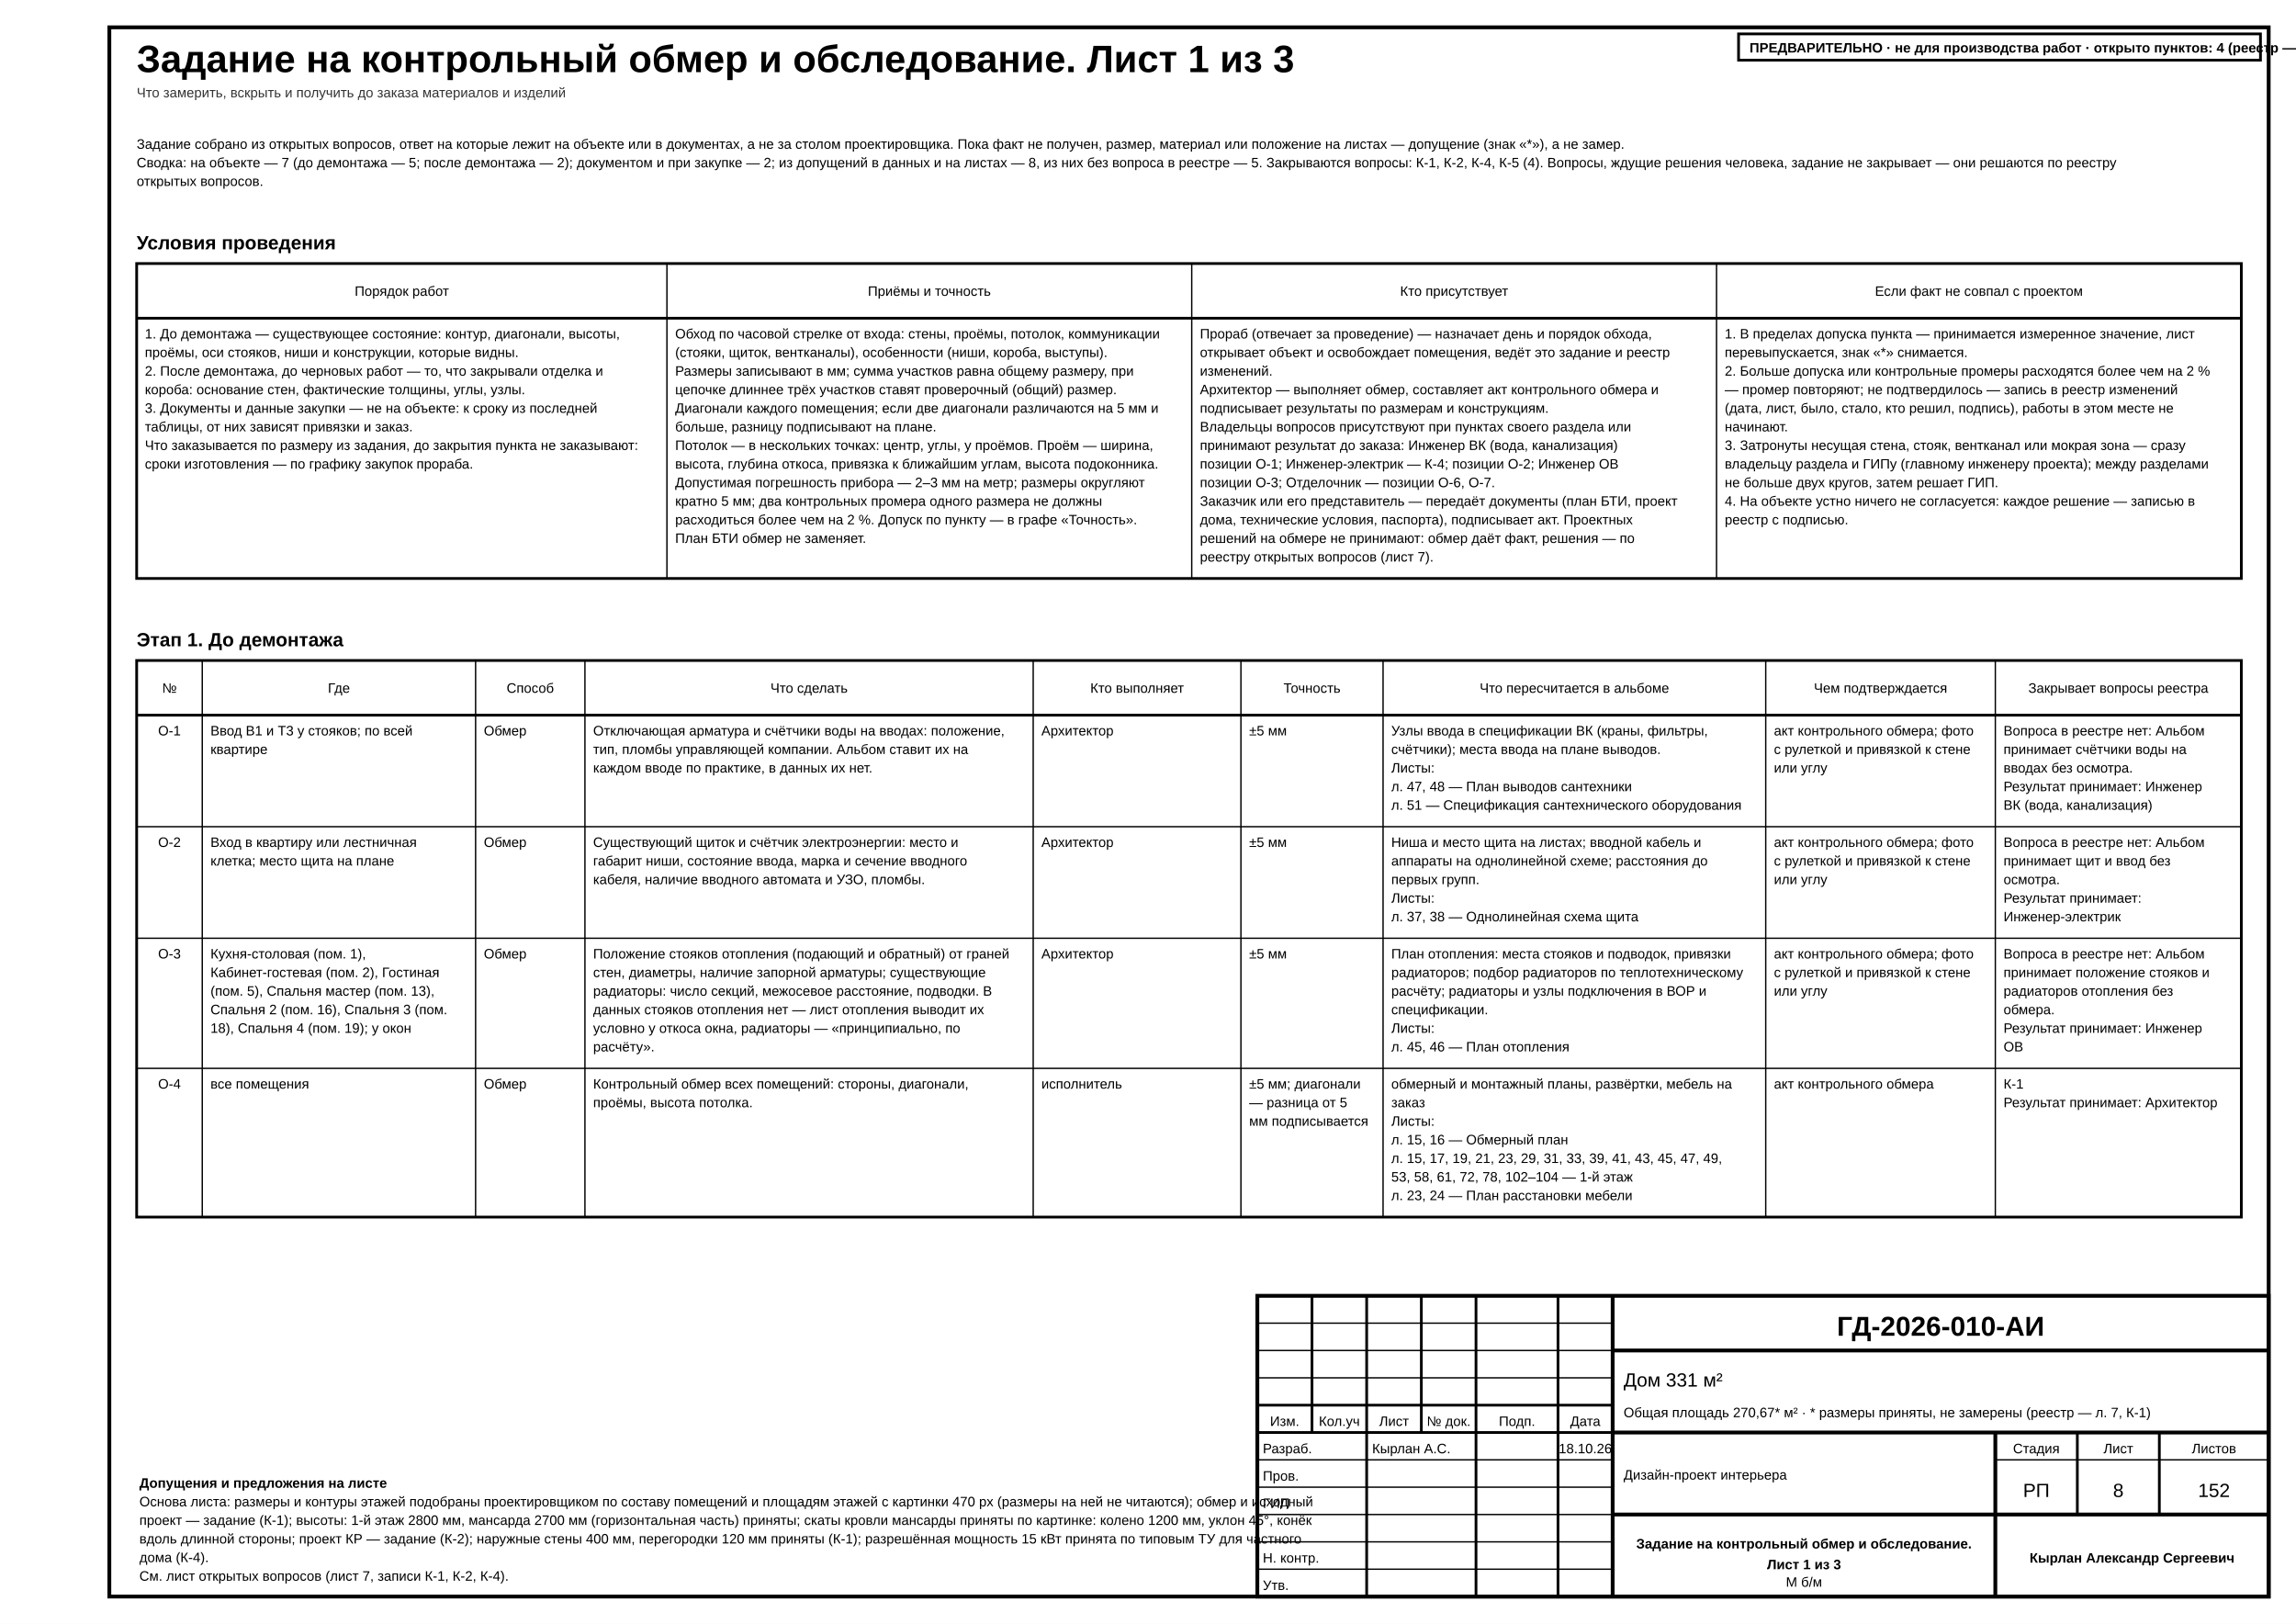
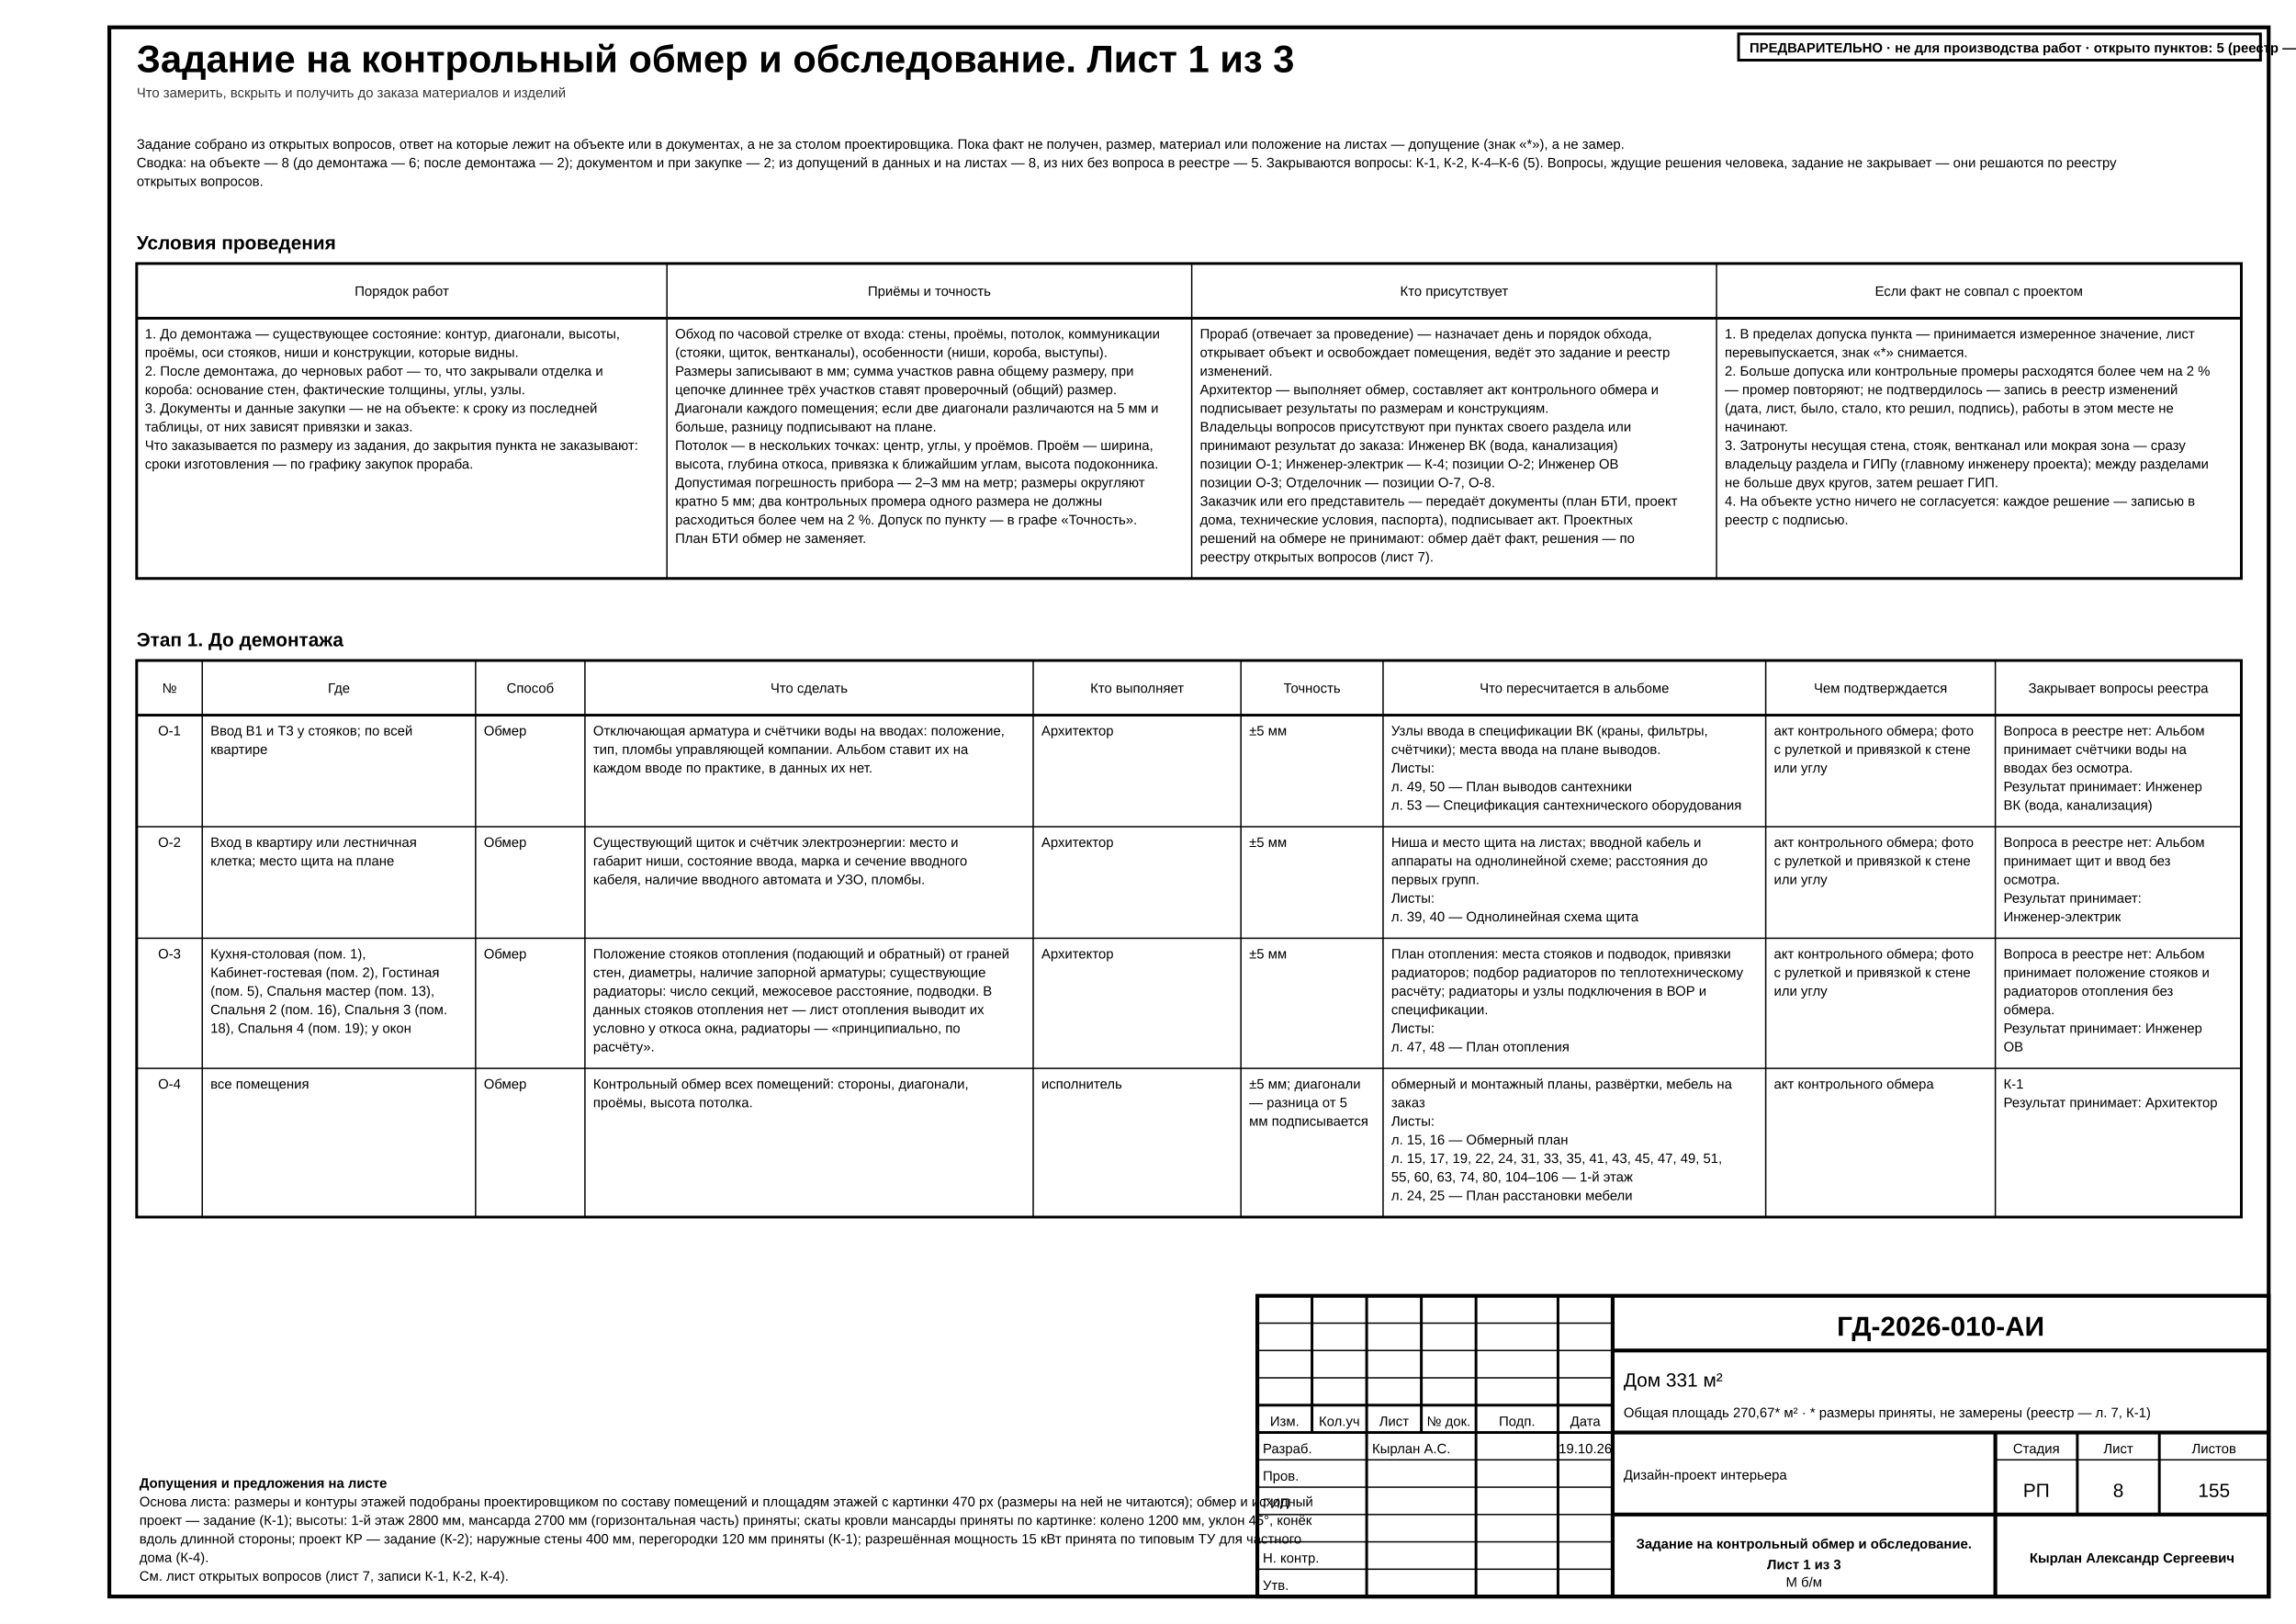
<svg xmlns="http://www.w3.org/2000/svg" width="420mm" height="297mm" viewBox="0 0 420 297" font-family="'GOST type A','ISOCPEUR','Arial Narrow',Arial,sans-serif" data-sheet="schedule" data-scale="б/м">
  <rect width="420" height="297" fill="#fff" />
  <rect x="20" y="5" width="395" height="287" fill="none" stroke="#000" stroke-width="0.7" />
  <text x="25" y="13.2" font-size="7" font-weight="700" fill="#000">Задание на контрольный обмер и обследование. Лист 1 из 3</text>
  <text x="25" y="17.8" font-size="2.5" fill="#333">Что замерить, вскрыть и получить до заказа материалов и изделий</text>
  <g data-el="survey-task" data-plan="fixed" data-plan-declared="3">
    <text x="25" y="27.2" font-size="2.5" fill="#000">Задание собрано из открытых вопросов, ответ на которые лежит на объекте или в документах, а не за столом проектировщика. Пока факт не получен, размер, материал или положение на листах — допущение (знак «*»), а не замер.</text>
-     <text x="25" y="30.6" font-size="2.5" fill="#000">Сводка: на объекте — 7 (до демонтажа — 5; после демонтажа — 2); документом и при закупке — 2; из допущений в данных и на листах — 8, из них без вопроса в реестре — 5. Закрываются вопросы: К-1, К-2, К-4, К-5 (4). Вопросы, ждущие решения человека, задание не закрывает — они решаются по реестру</text>
+     <text x="25" y="30.6" font-size="2.5" fill="#000">Сводка: на объекте — 8 (до демонтажа — 6; после демонтажа — 2); документом и при закупке — 2; из допущений в данных и на листах — 8, из них без вопроса в реестре — 5. Закрываются вопросы: К-1, К-2, К-4–К-6 (5). Вопросы, ждущие решения человека, задание не закрывает — они решаются по реестру</text>
    <text x="25" y="34" font-size="2.5" fill="#000">открытых вопросов.</text>
    <g data-el="survey-terms">
      <text x="25" y="45.6" font-size="3.5" font-weight="700" fill="#000">Условия проведения</text>
      <rect x="25" y="48.2" width="385" height="57.6" fill="none" stroke="#000" stroke-width="0.5" />
      <line x1="25" y1="58.2" x2="410" y2="58.2" stroke="#000" stroke-width="0.5" />
      <text x="73.5" y="54.1" font-size="2.5" text-anchor="middle" fill="#000">Порядок работ</text>
      <line x1="122" y1="48.2" x2="122" y2="105.8" stroke="#000" stroke-width="0.25" />
      <text x="170" y="54.1" font-size="2.5" text-anchor="middle" fill="#000">Приёмы и точность</text>
      <line x1="218" y1="48.2" x2="218" y2="105.8" stroke="#000" stroke-width="0.25" />
      <text x="266" y="54.1" font-size="2.5" text-anchor="middle" fill="#000">Кто присутствует</text>
      <line x1="314" y1="48.2" x2="314" y2="105.8" stroke="#000" stroke-width="0.25" />
      <text x="362" y="54.1" font-size="2.5" text-anchor="middle" fill="#000">Если факт не совпал с проектом</text>
      <g data-el="survey-terms-row">
        <text x="26.5" y="61.9" font-size="2.5" fill="#000">1. До демонтажа — существующее состояние: контур, диагонали, высоты,</text>
        <text x="26.5" y="65.3" font-size="2.5" fill="#000">проёмы, оси стояков, ниши и конструкции, которые видны.</text>
        <text x="26.5" y="68.7" font-size="2.5" fill="#000">2. После демонтажа, до черновых работ — то, что закрывали отделка и</text>
        <text x="26.5" y="72.1" font-size="2.5" fill="#000">короба: основание стен, фактические толщины, углы, узлы.</text>
        <text x="26.5" y="75.5" font-size="2.5" fill="#000">3. Документы и данные закупки — не на объекте: к сроку из последней</text>
        <text x="26.5" y="78.9" font-size="2.5" fill="#000">таблицы, от них зависят привязки и заказ.</text>
        <text x="26.5" y="82.3" font-size="2.5" fill="#000">Что заказывается по размеру из задания, до закрытия пункта не заказывают:</text>
        <text x="26.5" y="85.7" font-size="2.5" fill="#000">сроки изготовления — по графику закупок прораба.</text>
        <text x="123.5" y="61.9" font-size="2.5" fill="#000">Обход по часовой стрелке от входа: стены, проёмы, потолок, коммуникации</text>
        <text x="123.5" y="65.3" font-size="2.5" fill="#000">(стояки, щиток, вентканалы), особенности (ниши, короба, выступы).</text>
        <text x="123.5" y="68.7" font-size="2.5" fill="#000">Размеры записывают в мм; сумма участков равна общему размеру, при</text>
        <text x="123.5" y="72.1" font-size="2.5" fill="#000">цепочке длиннее трёх участков ставят проверочный (общий) размер.</text>
        <text x="123.5" y="75.5" font-size="2.5" fill="#000">Диагонали каждого помещения; если две диагонали различаются на 5 мм и</text>
        <text x="123.5" y="78.9" font-size="2.5" fill="#000">больше, разницу подписывают на плане.</text>
        <text x="123.5" y="82.3" font-size="2.5" fill="#000">Потолок — в нескольких точках: центр, углы, у проёмов. Проём — ширина,</text>
        <text x="123.5" y="85.7" font-size="2.5" fill="#000">высота, глубина откоса, привязка к ближайшим углам, высота подоконника.</text>
        <text x="123.5" y="89.1" font-size="2.5" fill="#000">Допустимая погрешность прибора — 2–3 мм на метр; размеры округляют</text>
        <text x="123.5" y="92.5" font-size="2.5" fill="#000">кратно 5 мм; два контрольных промера одного размера не должны</text>
        <text x="123.5" y="95.9" font-size="2.5" fill="#000">расходиться более чем на 2 %. Допуск по пункту — в графе «Точность».</text>
        <text x="123.5" y="99.3" font-size="2.5" fill="#000">План БТИ обмер не заменяет.</text>
        <text x="219.5" y="61.9" font-size="2.5" fill="#000">Прораб (отвечает за проведение) — назначает день и порядок обхода,</text>
        <text x="219.5" y="65.3" font-size="2.5" fill="#000">открывает объект и освобождает помещения, ведёт это задание и реестр</text>
        <text x="219.5" y="68.7" font-size="2.5" fill="#000">изменений.</text>
        <text x="219.5" y="72.1" font-size="2.5" fill="#000">Архитектор — выполняет обмер, составляет акт контрольного обмера и</text>
        <text x="219.5" y="75.5" font-size="2.5" fill="#000">подписывает результаты по размерам и конструкциям.</text>
        <text x="219.5" y="78.9" font-size="2.5" fill="#000">Владельцы вопросов присутствуют при пунктах своего раздела или</text>
        <text x="219.5" y="82.3" font-size="2.5" fill="#000">принимают результат до заказа: Инженер ВК (вода, канализация)</text>
        <text x="219.5" y="85.7" font-size="2.5" fill="#000">позиции О-1; Инженер-электрик — К-4; позиции О-2; Инженер ОВ</text>
-         <text x="219.5" y="89.1" font-size="2.5" fill="#000">позиции О-3; Отделочник — позиции О-6, О-7.</text>
+         <text x="219.5" y="89.1" font-size="2.5" fill="#000">позиции О-3; Отделочник — позиции О-7, О-8.</text>
        <text x="219.5" y="92.5" font-size="2.5" fill="#000">Заказчик или его представитель — передаёт документы (план БТИ, проект</text>
        <text x="219.5" y="95.9" font-size="2.5" fill="#000">дома, технические условия, паспорта), подписывает акт. Проектных</text>
        <text x="219.5" y="99.3" font-size="2.5" fill="#000">решений на обмере не принимают: обмер даёт факт, решения — по</text>
        <text x="219.5" y="102.7" font-size="2.5" fill="#000">реестру открытых вопросов (лист 7).</text>
        <text x="315.5" y="61.9" font-size="2.5" fill="#000">1. В пределах допуска пункта — принимается измеренное значение, лист</text>
        <text x="315.5" y="65.3" font-size="2.5" fill="#000">перевыпускается, знак «*» снимается.</text>
        <text x="315.5" y="68.7" font-size="2.5" fill="#000">2. Больше допуска или контрольные промеры расходятся более чем на 2 %</text>
        <text x="315.5" y="72.1" font-size="2.5" fill="#000">— промер повторяют; не подтвердилось — запись в реестр изменений</text>
        <text x="315.5" y="75.5" font-size="2.5" fill="#000">(дата, лист, было, стало, кто решил, подпись), работы в этом месте не</text>
        <text x="315.5" y="78.9" font-size="2.5" fill="#000">начинают.</text>
        <text x="315.5" y="82.3" font-size="2.5" fill="#000">3. Затронуты несущая стена, стояк, вентканал или мокрая зона — сразу</text>
        <text x="315.5" y="85.7" font-size="2.5" fill="#000">владельцу раздела и ГИПу (главному инженеру проекта); между разделами</text>
        <text x="315.5" y="89.1" font-size="2.5" fill="#000">не больше двух кругов, затем решает ГИП.</text>
        <text x="315.5" y="92.5" font-size="2.5" fill="#000">4. На объекте устно ничего не согласуется: каждое решение — записью в</text>
        <text x="315.5" y="95.9" font-size="2.5" fill="#000">реестр с подписью.</text>
      </g>
    </g>
    <g data-el="survey-field">
      <text x="25" y="118.2" font-size="3.5" font-weight="700" fill="#000">Этап 1. До демонтажа</text>
      <rect x="25" y="120.8" width="385" height="101.8" fill="none" stroke="#000" stroke-width="0.5" />
      <line x1="25" y1="130.8" x2="410" y2="130.8" stroke="#000" stroke-width="0.5" />
      <text x="31" y="126.7" font-size="2.5" text-anchor="middle" fill="#000">№</text>
      <line x1="37" y1="120.8" x2="37" y2="222.6" stroke="#000" stroke-width="0.25" />
      <text x="62" y="126.7" font-size="2.5" text-anchor="middle" fill="#000">Где</text>
      <line x1="87" y1="120.8" x2="87" y2="222.6" stroke="#000" stroke-width="0.25" />
      <text x="97" y="126.7" font-size="2.5" text-anchor="middle" fill="#000">Способ</text>
      <line x1="107" y1="120.8" x2="107" y2="222.6" stroke="#000" stroke-width="0.25" />
      <text x="148" y="126.7" font-size="2.5" text-anchor="middle" fill="#000">Что сделать</text>
      <line x1="189" y1="120.8" x2="189" y2="222.6" stroke="#000" stroke-width="0.25" />
      <text x="208" y="126.7" font-size="2.5" text-anchor="middle" fill="#000">Кто выполняет</text>
      <line x1="227" y1="120.8" x2="227" y2="222.6" stroke="#000" stroke-width="0.25" />
      <text x="240" y="126.7" font-size="2.5" text-anchor="middle" fill="#000">Точность</text>
      <line x1="253" y1="120.8" x2="253" y2="222.6" stroke="#000" stroke-width="0.25" />
      <text x="288" y="126.7" font-size="2.5" text-anchor="middle" fill="#000">Что пересчитается в альбоме</text>
      <line x1="323" y1="120.8" x2="323" y2="222.6" stroke="#000" stroke-width="0.25" />
      <text x="344" y="126.7" font-size="2.5" text-anchor="middle" fill="#000">Чем подтверждается</text>
      <line x1="365" y1="120.8" x2="365" y2="222.6" stroke="#000" stroke-width="0.25" />
      <text x="387.5" y="126.7" font-size="2.5" text-anchor="middle" fill="#000">Закрывает вопросы реестра</text>
      <g data-el="survey-row" data-id="О-1" data-key="schetchiki-vody" data-closes="" data-method="measure" data-covers="fact:meters">
        <text x="31" y="134.5" font-size="2.5" text-anchor="middle" fill="#000">О-1</text>
        <text x="38.5" y="134.5" font-size="2.5" fill="#000">Ввод В1 и Т3 у стояков; по всей</text>
        <text x="38.5" y="137.9" font-size="2.5" fill="#000">квартире</text>
        <text x="88.5" y="134.5" font-size="2.5" fill="#000">Обмер</text>
        <text x="108.5" y="134.5" font-size="2.5" fill="#000">Отключающая арматура и счётчики воды на вводах: положение,</text>
        <text x="108.5" y="137.9" font-size="2.5" fill="#000">тип, пломбы управляющей компании. Альбом ставит их на</text>
        <text x="108.5" y="141.3" font-size="2.5" fill="#000">каждом вводе по практике, в данных их нет.</text>
        <text x="190.5" y="134.5" font-size="2.5" fill="#000">Архитектор</text>
        <text x="228.5" y="134.5" font-size="2.5" fill="#000">±5 мм</text>
        <text x="254.5" y="134.5" font-size="2.5" fill="#000">Узлы ввода в спецификации ВК (краны, фильтры,</text>
        <text x="254.5" y="137.9" font-size="2.5" fill="#000">счётчики); места ввода на плане выводов.</text>
        <text x="254.5" y="141.3" font-size="2.5" fill="#000">Листы:</text>
-         <text x="254.5" y="144.7" font-size="2.5" fill="#000">л. 47, 48 — План выводов сантехники</text>
-         <text x="254.5" y="148.1" font-size="2.5" fill="#000">л. 51 — Спецификация сантехнического оборудования</text>
+         <text x="254.5" y="144.7" font-size="2.5" fill="#000">л. 49, 50 — План выводов сантехники</text>
+         <text x="254.5" y="148.1" font-size="2.5" fill="#000">л. 53 — Спецификация сантехнического оборудования</text>
        <text x="324.5" y="134.5" font-size="2.5" fill="#000">акт контрольного обмера; фото</text>
        <text x="324.5" y="137.9" font-size="2.5" fill="#000">с рулеткой и привязкой к стене</text>
        <text x="324.5" y="141.3" font-size="2.5" fill="#000">или углу</text>
        <text x="366.5" y="134.5" font-size="2.5" fill="#000">Вопроса в реестре нет: Альбом</text>
        <text x="366.5" y="137.9" font-size="2.5" fill="#000">принимает счётчики воды на</text>
        <text x="366.5" y="141.3" font-size="2.5" fill="#000">вводах без осмотра.</text>
        <text x="366.5" y="144.7" font-size="2.5" fill="#000">Результат принимает: Инженер</text>
        <text x="366.5" y="148.1" font-size="2.5" fill="#000">ВК (вода, канализация)</text>
      </g>
      <line x1="25" y1="151.2" x2="410" y2="151.2" stroke="#000" stroke-width="0.25" />
      <g data-el="survey-row" data-id="О-2" data-key="shchitok" data-closes="" data-method="measure" data-covers="fact:shchitok">
        <text x="31" y="154.9" font-size="2.5" text-anchor="middle" fill="#000">О-2</text>
        <text x="38.5" y="154.9" font-size="2.5" fill="#000">Вход в квартиру или лестничная</text>
        <text x="38.5" y="158.3" font-size="2.5" fill="#000">клетка; место щита на плане</text>
        <text x="88.5" y="154.9" font-size="2.5" fill="#000">Обмер</text>
        <text x="108.5" y="154.9" font-size="2.5" fill="#000">Существующий щиток и счётчик электроэнергии: место и</text>
        <text x="108.5" y="158.3" font-size="2.5" fill="#000">габарит ниши, состояние ввода, марка и сечение вводного</text>
        <text x="108.5" y="161.7" font-size="2.5" fill="#000">кабеля, наличие вводного автомата и УЗО, пломбы.</text>
        <text x="190.5" y="154.9" font-size="2.5" fill="#000">Архитектор</text>
        <text x="228.5" y="154.9" font-size="2.5" fill="#000">±5 мм</text>
        <text x="254.5" y="154.9" font-size="2.5" fill="#000">Ниша и место щита на листах; вводной кабель и</text>
        <text x="254.5" y="158.3" font-size="2.5" fill="#000">аппараты на однолинейной схеме; расстояния до</text>
        <text x="254.5" y="161.7" font-size="2.5" fill="#000">первых групп.</text>
        <text x="254.5" y="165.1" font-size="2.5" fill="#000">Листы:</text>
-         <text x="254.5" y="168.5" font-size="2.5" fill="#000">л. 37, 38 — Однолинейная схема щита</text>
+         <text x="254.5" y="168.5" font-size="2.5" fill="#000">л. 39, 40 — Однолинейная схема щита</text>
        <text x="324.5" y="154.9" font-size="2.5" fill="#000">акт контрольного обмера; фото</text>
        <text x="324.5" y="158.3" font-size="2.5" fill="#000">с рулеткой и привязкой к стене</text>
        <text x="324.5" y="161.7" font-size="2.5" fill="#000">или углу</text>
        <text x="366.5" y="154.9" font-size="2.5" fill="#000">Вопроса в реестре нет: Альбом</text>
        <text x="366.5" y="158.3" font-size="2.5" fill="#000">принимает щит и ввод без</text>
        <text x="366.5" y="161.7" font-size="2.5" fill="#000">осмотра.</text>
        <text x="366.5" y="165.1" font-size="2.5" fill="#000">Результат принимает:</text>
        <text x="366.5" y="168.5" font-size="2.5" fill="#000">Инженер-электрик</text>
      </g>
      <line x1="25" y1="171.6" x2="410" y2="171.6" stroke="#000" stroke-width="0.25" />
      <g data-el="survey-row" data-id="О-3" data-key="stoyaki-otopleniya" data-closes="" data-method="measure" data-covers="fact:heating">
        <text x="31" y="175.3" font-size="2.5" text-anchor="middle" fill="#000">О-3</text>
        <text x="38.5" y="175.3" font-size="2.5" fill="#000">Кухня-столовая (пом. 1),</text>
        <text x="38.5" y="178.7" font-size="2.5" fill="#000">Кабинет-гостевая (пом. 2), Гостиная</text>
        <text x="38.5" y="182.1" font-size="2.5" fill="#000">(пом. 5), Спальня мастер (пом. 13),</text>
        <text x="38.5" y="185.5" font-size="2.5" fill="#000">Спальня 2 (пом. 16), Спальня 3 (пом.</text>
        <text x="38.5" y="188.9" font-size="2.5" fill="#000">18), Спальня 4 (пом. 19); у окон</text>
        <text x="88.5" y="175.3" font-size="2.5" fill="#000">Обмер</text>
        <text x="108.5" y="175.3" font-size="2.5" fill="#000">Положение стояков отопления (подающий и обратный) от граней</text>
        <text x="108.5" y="178.7" font-size="2.5" fill="#000">стен, диаметры, наличие запорной арматуры; существующие</text>
        <text x="108.5" y="182.1" font-size="2.5" fill="#000">радиаторы: число секций, межосевое расстояние, подводки. В</text>
        <text x="108.5" y="185.5" font-size="2.5" fill="#000">данных стояков отопления нет — лист отопления выводит их</text>
        <text x="108.5" y="188.9" font-size="2.5" fill="#000">условно у откоса окна, радиаторы — «принципиально, по</text>
        <text x="108.5" y="192.3" font-size="2.5" fill="#000">расчёту».</text>
        <text x="190.5" y="175.3" font-size="2.5" fill="#000">Архитектор</text>
        <text x="228.5" y="175.3" font-size="2.5" fill="#000">±5 мм</text>
        <text x="254.5" y="175.3" font-size="2.5" fill="#000">План отопления: места стояков и подводок, привязки</text>
        <text x="254.5" y="178.7" font-size="2.5" fill="#000">радиаторов; подбор радиаторов по теплотехническому</text>
        <text x="254.5" y="182.1" font-size="2.5" fill="#000">расчёту; радиаторы и узлы подключения в ВОР и</text>
        <text x="254.5" y="185.5" font-size="2.5" fill="#000">спецификации.</text>
        <text x="254.5" y="188.9" font-size="2.5" fill="#000">Листы:</text>
-         <text x="254.5" y="192.3" font-size="2.5" fill="#000">л. 45, 46 — План отопления</text>
+         <text x="254.5" y="192.3" font-size="2.5" fill="#000">л. 47, 48 — План отопления</text>
        <text x="324.5" y="175.3" font-size="2.5" fill="#000">акт контрольного обмера; фото</text>
        <text x="324.5" y="178.7" font-size="2.5" fill="#000">с рулеткой и привязкой к стене</text>
        <text x="324.5" y="182.1" font-size="2.5" fill="#000">или углу</text>
        <text x="366.5" y="175.3" font-size="2.5" fill="#000">Вопроса в реестре нет: Альбом</text>
        <text x="366.5" y="178.7" font-size="2.5" fill="#000">принимает положение стояков и</text>
        <text x="366.5" y="182.1" font-size="2.5" fill="#000">радиаторов отопления без</text>
        <text x="366.5" y="185.5" font-size="2.5" fill="#000">обмера.</text>
        <text x="366.5" y="188.9" font-size="2.5" fill="#000">Результат принимает: Инженер</text>
        <text x="366.5" y="192.3" font-size="2.5" fill="#000">ОВ</text>
      </g>
      <line x1="25" y1="195.4" x2="410" y2="195.4" stroke="#000" stroke-width="0.25" />
      <g data-el="survey-row" data-id="О-4" data-key="kontrol-obmer" data-closes="К-1" data-method="measure" data-covers="basis:outline|basis:walls">
        <text x="31" y="199.1" font-size="2.5" text-anchor="middle" fill="#000">О-4</text>
        <text x="38.5" y="199.1" font-size="2.5" fill="#000">все помещения</text>
        <text x="88.5" y="199.1" font-size="2.5" fill="#000">Обмер</text>
        <text x="108.5" y="199.1" font-size="2.5" fill="#000">Контрольный обмер всех помещений: стороны, диагонали,</text>
        <text x="108.5" y="202.5" font-size="2.5" fill="#000">проёмы, высота потолка.</text>
        <text x="190.5" y="199.1" font-size="2.5" fill="#000">исполнитель</text>
        <text x="228.5" y="199.1" font-size="2.5" fill="#000">±5 мм; диагонали</text>
        <text x="228.5" y="202.5" font-size="2.5" fill="#000">— разница от 5</text>
        <text x="228.5" y="205.9" font-size="2.5" fill="#000">мм подписывается</text>
        <text x="254.5" y="199.1" font-size="2.5" fill="#000">обмерный и монтажный планы, развёртки, мебель на</text>
        <text x="254.5" y="202.5" font-size="2.5" fill="#000">заказ</text>
        <text x="254.5" y="205.9" font-size="2.5" fill="#000">Листы:</text>
        <text x="254.5" y="209.3" font-size="2.5" fill="#000">л. 15, 16 — Обмерный план</text>
-         <text x="254.5" y="212.7" font-size="2.5" fill="#000">л. 15, 17, 19, 21, 23, 29, 31, 33, 39, 41, 43, 45, 47, 49,</text>
-         <text x="254.5" y="216.1" font-size="2.5" fill="#000">53, 58, 61, 72, 78, 102–104 — 1-й этаж</text>
-         <text x="254.5" y="219.5" font-size="2.5" fill="#000">л. 23, 24 — План расстановки мебели</text>
+         <text x="254.5" y="212.7" font-size="2.5" fill="#000">л. 15, 17, 19, 22, 24, 31, 33, 35, 41, 43, 45, 47, 49, 51,</text>
+         <text x="254.5" y="216.1" font-size="2.5" fill="#000">55, 60, 63, 74, 80, 104–106 — 1-й этаж</text>
+         <text x="254.5" y="219.5" font-size="2.5" fill="#000">л. 24, 25 — План расстановки мебели</text>
        <text x="324.5" y="199.1" font-size="2.5" fill="#000">акт контрольного обмера</text>
        <text x="366.5" y="199.1" font-size="2.5" fill="#000">К-1</text>
        <text x="366.5" y="202.5" font-size="2.5" fill="#000">Результат принимает: Архитектор</text>
      </g>
    </g>
  </g>
  <g data-el="assumed-notes" data-flags="" data-ids="К-1 К-2 К-4" data-level="0">
    <text x="25.5" y="272.1" font-size="2.5" font-weight="700" fill="#000">Допущения и предложения на листе</text>
    <text x="25.5" y="275.5" font-size="2.5" fill="#000">Основа листа: размеры и контуры этажей подобраны проектировщиком по составу помещений и площадям этажей с картинки 470 px (размеры на ней не читаются); обмер и исходный</text>
    <text x="25.5" y="278.9" font-size="2.5" fill="#000">проект — задание (К-1); высоты: 1-й этаж 2800 мм, мансарда 2700 мм (горизонтальная часть) приняты; скаты кровли мансарды приняты по картинке: колено 1200 мм, уклон 45°, конёк</text>
    <text x="25.5" y="282.3" font-size="2.5" fill="#000">вдоль длинной стороны; проект КР — задание (К-2); наружные стены 400 мм, перегородки 120 мм приняты (К-1); разрешённая мощность 15 кВт принята по типовым ТУ для частного</text>
    <text x="25.5" y="285.7" font-size="2.5" fill="#000">дома (К-4).</text>
    <text x="25.5" y="289.1" font-size="2.5" fill="#000">См. лист открытых вопросов (лист 7, записи К-1, К-2, К-4).</text>
  </g>
  <g data-el="stamp">
    <rect x="230" y="237" width="185" height="55" fill="none" stroke="#000" stroke-width="0.7" />
    <line x1="230" y1="242" x2="295" y2="242" stroke="#000" stroke-width="0.25" />
    <line x1="230" y1="247" x2="295" y2="247" stroke="#000" stroke-width="0.25" />
    <line x1="230" y1="252" x2="295" y2="252" stroke="#000" stroke-width="0.25" />
    <line x1="230" y1="257" x2="295" y2="257" stroke="#000" stroke-width="0.5" />
    <line x1="230" y1="262" x2="295" y2="262" stroke="#000" stroke-width="0.5" />
    <line x1="230" y1="267" x2="295" y2="267" stroke="#000" stroke-width="0.25" />
    <line x1="230" y1="272" x2="295" y2="272" stroke="#000" stroke-width="0.25" />
    <line x1="230" y1="277" x2="295" y2="277" stroke="#000" stroke-width="0.25" />
    <line x1="230" y1="282" x2="295" y2="282" stroke="#000" stroke-width="0.25" />
    <line x1="230" y1="287" x2="295" y2="287" stroke="#000" stroke-width="0.25" />
    <line x1="240" y1="237" x2="240" y2="262" stroke="#000" stroke-width="0.5" />
    <line x1="250" y1="237" x2="250" y2="262" stroke="#000" stroke-width="0.5" />
    <line x1="260" y1="237" x2="260" y2="262" stroke="#000" stroke-width="0.5" />
    <line x1="270" y1="237" x2="270" y2="262" stroke="#000" stroke-width="0.5" />
    <line x1="285" y1="237" x2="285" y2="262" stroke="#000" stroke-width="0.5" />
    <line x1="250" y1="262" x2="250" y2="292" stroke="#000" stroke-width="0.5" />
    <line x1="270" y1="262" x2="270" y2="292" stroke="#000" stroke-width="0.5" />
    <line x1="285" y1="262" x2="285" y2="292" stroke="#000" stroke-width="0.5" />
    <line x1="295" y1="237" x2="295" y2="292" stroke="#000" stroke-width="0.7" />
    <text x="235" y="260.8" font-size="2.5" text-anchor="middle" fill="#000">Изм.</text>
    <text x="245" y="260.8" font-size="2.5" text-anchor="middle" fill="#000">Кол.уч</text>
    <text x="255" y="260.8" font-size="2.5" text-anchor="middle" fill="#000">Лист</text>
    <text x="265" y="260.8" font-size="2.5" text-anchor="middle" fill="#000">№ док.</text>
    <text x="277.5" y="260.8" font-size="2.5" text-anchor="middle" fill="#000">Подп.</text>
    <text x="290" y="260.8" font-size="2.5" text-anchor="middle" fill="#000">Дата</text>
    <text x="231" y="265.8" font-size="2.5" fill="#000">Разраб.</text>
    <text x="251" y="265.8" font-size="2.5" fill="#000">Кырлан А.С.</text>
-     <text x="290" y="265.8" font-size="2.5" text-anchor="middle" textLength="7.98" lengthAdjust="spacingAndGlyphs" fill="#000">18.10.26</text>
+     <text x="290" y="265.8" font-size="2.5" text-anchor="middle" textLength="7.98" lengthAdjust="spacingAndGlyphs" fill="#000">19.10.26</text>
    <text x="231" y="270.8" font-size="2.5" fill="#000">Пров.</text>
    <text x="231" y="275.8" font-size="2.5" fill="#000">ГИП</text>
    <text x="231" y="285.8" font-size="2.5" fill="#000">Н. контр.</text>
    <text x="231" y="290.8" font-size="2.5" fill="#000">Утв.</text>
    <text x="355" y="244.3" font-size="5" text-anchor="middle" font-weight="700" fill="#000">ГД-2026-010-АИ</text>
    <line x1="295" y1="247" x2="415" y2="247" stroke="#000" stroke-width="0.7" />
    <text x="297" y="253.6" font-size="3.5" fill="#000">Дом 331 м²</text>
    <text x="297" y="259.2" font-size="2.5" fill="#000">Общая площадь 270,67* м² · * размеры приняты, не замерены (реестр — л. 7, К-1)</text>
    <line x1="295" y1="262" x2="415" y2="262" stroke="#000" stroke-width="0.7" />
    <text x="297" y="270.6" font-size="2.5" fill="#000">Дизайн-проект интерьера</text>
    <line x1="365" y1="262" x2="365" y2="292" stroke="#000" stroke-width="0.7" />
    <line x1="365" y1="267" x2="415" y2="267" stroke="#000" stroke-width="0.25" />
    <line x1="380" y1="262" x2="380" y2="277" stroke="#000" stroke-width="0.5" />
    <line x1="395" y1="262" x2="395" y2="277" stroke="#000" stroke-width="0.5" />
    <text x="372.5" y="265.8" font-size="2.5" text-anchor="middle" fill="#000">Стадия</text>
    <text x="387.5" y="265.8" font-size="2.5" text-anchor="middle" fill="#000">Лист</text>
    <text x="405" y="265.8" font-size="2.5" text-anchor="middle" fill="#000">Листов</text>
    <text x="372.5" y="273.8" font-size="3.5" text-anchor="middle" fill="#000">РП</text>
    <text x="387.5" y="273.8" font-size="3.5" text-anchor="middle" fill="#000">8</text>
-     <text x="405" y="273.8" font-size="3.5" text-anchor="middle" fill="#000">152</text>
+     <text x="405" y="273.8" font-size="3.5" text-anchor="middle" fill="#000">155</text>
    <line x1="295" y1="277" x2="415" y2="277" stroke="#000" stroke-width="0.7" />
    <text x="330" y="283.2" font-size="2.5" text-anchor="middle" font-weight="700" fill="#000">Задание на контрольный обмер и обследование.</text>
    <text x="330" y="287" font-size="2.5" text-anchor="middle" font-weight="700" fill="#000">Лист 1 из 3</text>
    <text x="330" y="290.2" font-size="2.5" text-anchor="middle" fill="#000">М б/м</text>
    <text x="390" y="285.8" font-size="2.5" text-anchor="middle" font-weight="700" fill="#000">Кырлан Александр Сергеевич</text>
  </g>
-   <g data-el="release-mark" data-release="preliminary" data-open="4" data-positions="38" data-basis="4">
+   <g data-el="release-mark" data-release="preliminary" data-open="5" data-positions="39" data-basis="4">
    <rect x="318.03" y="6.2" width="95.47" height="4.8" fill="#fff" stroke="#000" stroke-width="0.5" />
-     <text x="320.03" y="9.6" font-size="2.5" font-weight="700" fill="#000">ПРЕДВАРИТЕЛЬНО · не для производства работ · открыто пунктов: 4 (реестр — л. 7)</text>
+     <text x="320.03" y="9.6" font-size="2.5" font-weight="700" fill="#000">ПРЕДВАРИТЕЛЬНО · не для производства работ · открыто пунктов: 5 (реестр — л. 7)</text>
  </g>
</svg>
